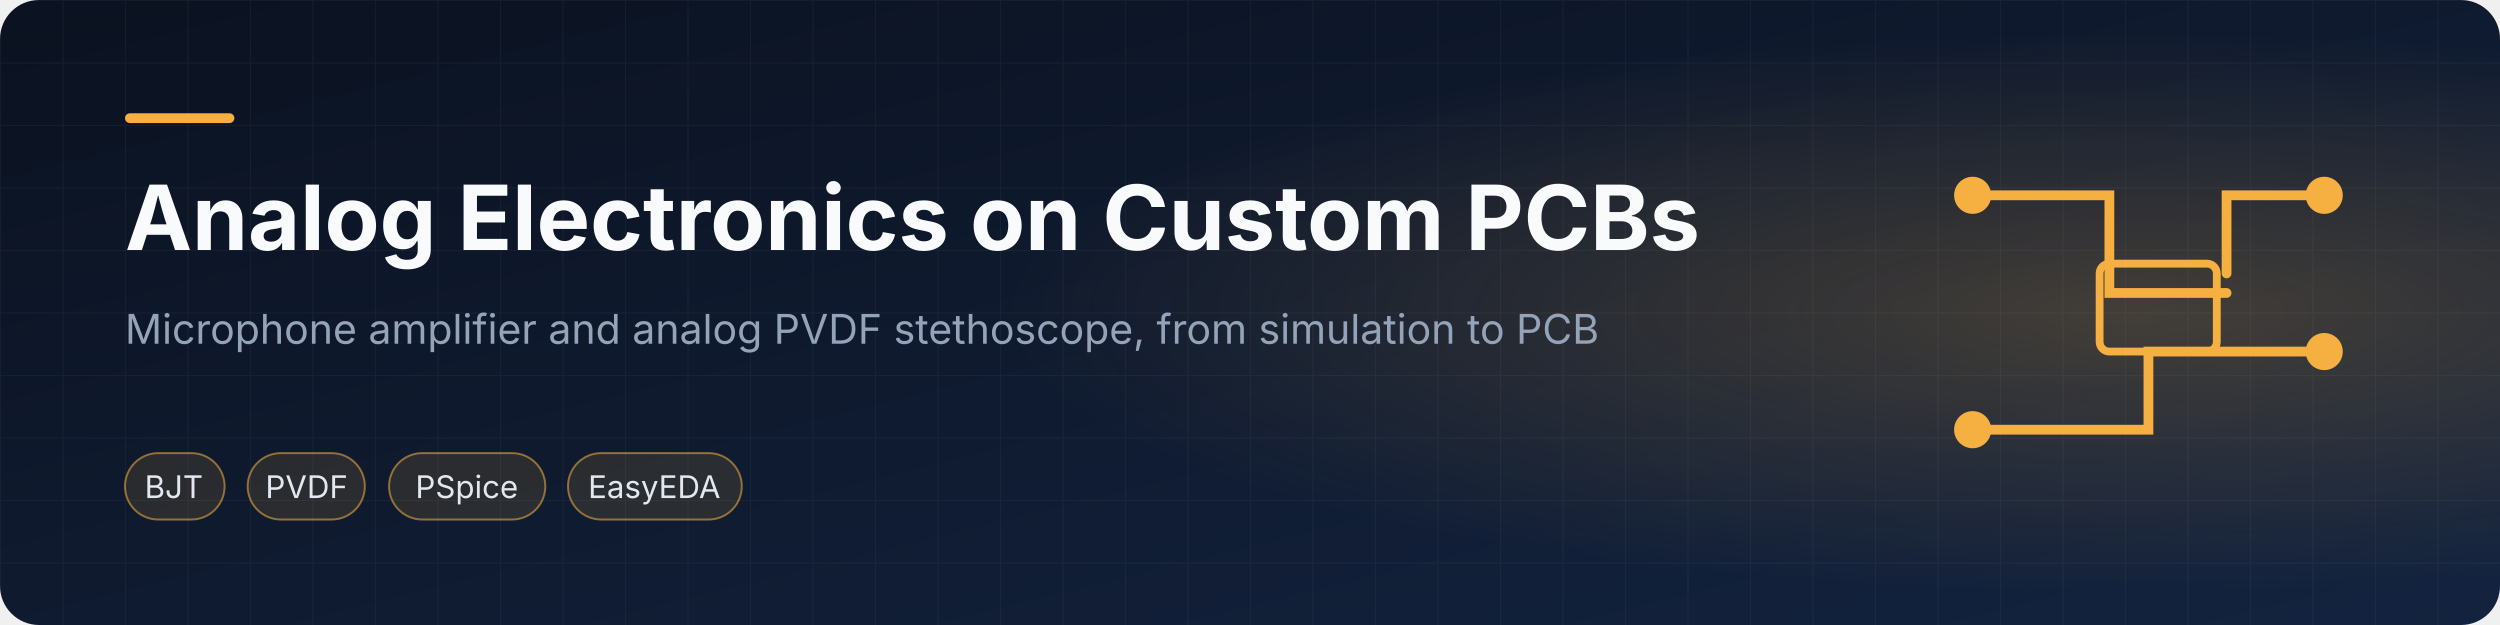
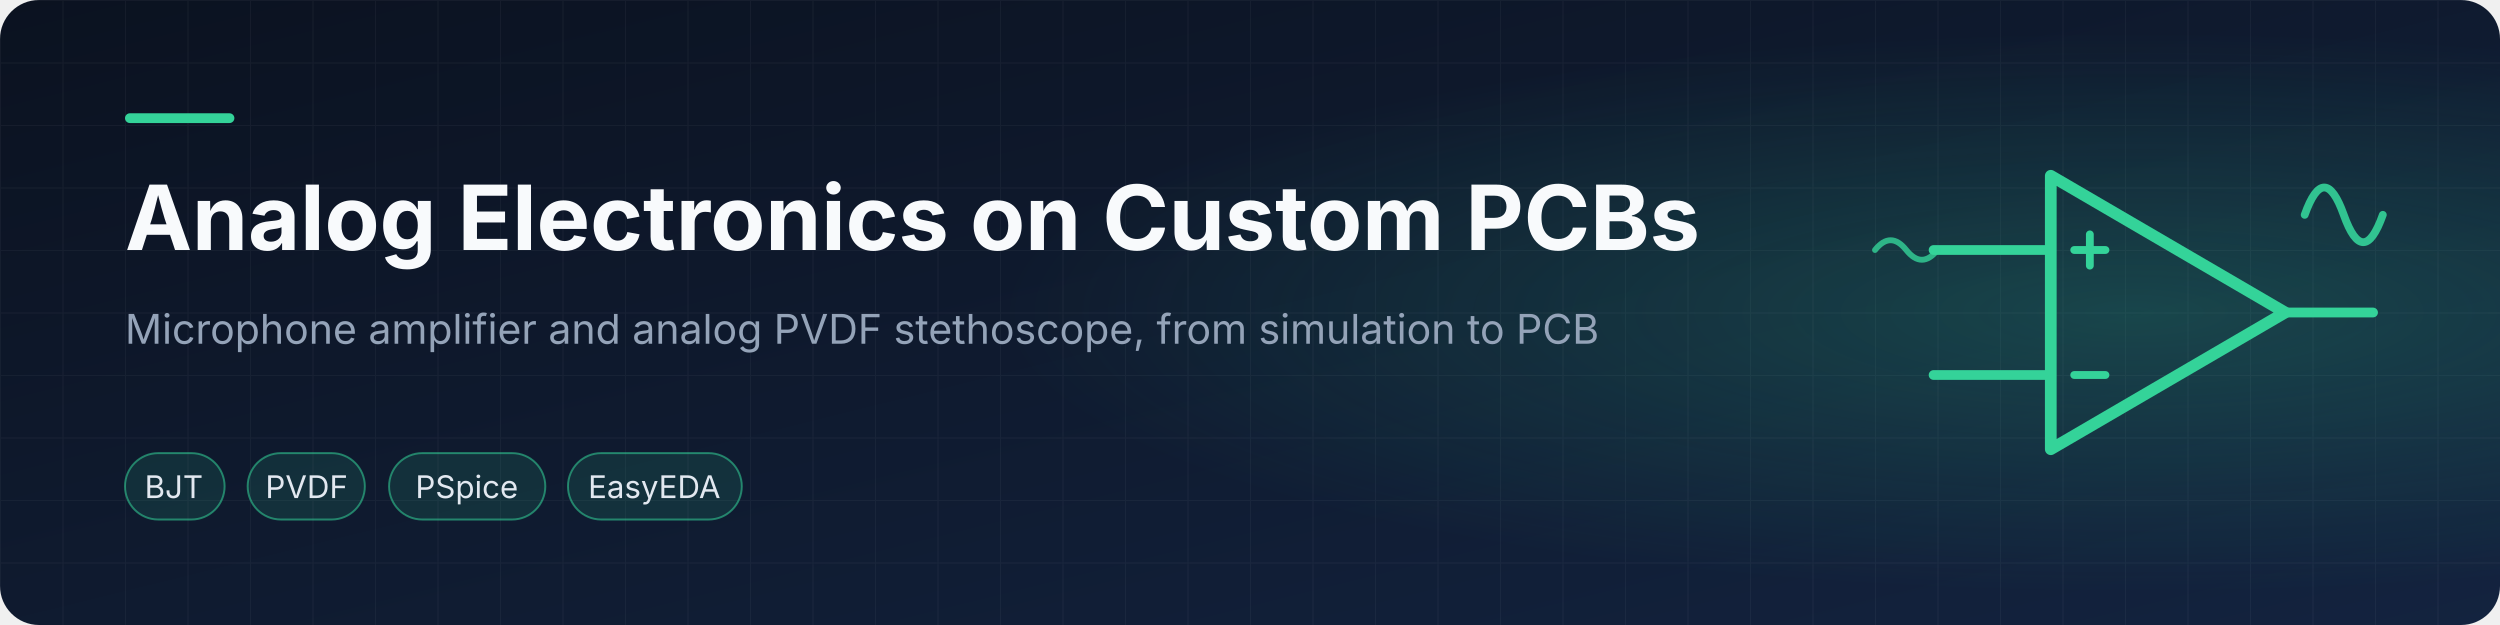
<svg xmlns="http://www.w3.org/2000/svg" width="1280" height="320" viewBox="0 0 1280 320" role="img" aria-label="Analog Electronics on Custom PCBs">
  <defs>
    <linearGradient id="bg" x1="0" y1="0" x2="1" y2="1">
      <stop offset="0" stop-color="#0b1220" />
      <stop offset="1" stop-color="#13233f" />
    </linearGradient>
    <pattern id="grid" width="32" height="32" patternUnits="userSpaceOnUse">
      <path d="M32 0H0V32" fill="none" stroke="#ffffff" stroke-opacity=".04" />
    </pattern>
    <radialGradient id="glow" cx=".85" cy=".5" r=".45">
-       <stop offset="0" stop-color="#f5b041" stop-opacity=".22" />
-       <stop offset="1" stop-color="#f5b041" stop-opacity="0" />
+       <stop offset="0" stop-color="#34d399" stop-opacity=".22" />
+       <stop offset="1" stop-color="#34d399" stop-opacity="0" />
    </radialGradient>
  </defs>
  <rect width="1280" height="320" rx="20" fill="url(#bg)" />
  <rect width="1280" height="320" rx="20" fill="url(#grid)" />
  <rect width="1280" height="320" rx="20" fill="url(#glow)" />
-   <rect x="64" y="58" width="56" height="5" rx="2.5" fill="#f5b041" />
+   <rect x="64" y="58" width="56" height="5" rx="2.5" fill="#34d399" />
  <g font-family="Segoe UI, Inter, Helvetica Neue, Arial, sans-serif">
    <text x="64" y="128" font-size="46" font-weight="700" fill="#f8fafc">Analog Electronics on Custom PCBs</text>
    <text x="64" y="176" font-size="21" fill="#94a3b8">Microphone amplifier and analog PVDF stethoscope, from simulation to PCB</text>
-     <rect x="64" y="232" width="51" height="34" rx="17" fill="#f5b041" fill-opacity=".12" stroke="#f5b041" stroke-opacity=".55" />
+     <rect x="64" y="232" width="51" height="34" rx="17" fill="#34d399" fill-opacity=".12" stroke="#34d399" stroke-opacity=".55" />
    <text x="89" y="255" font-size="16" fill="#e2e8f0" text-anchor="middle">BJT</text>
-     <rect x="126.8" y="232" width="60" height="34" rx="17" fill="#f5b041" fill-opacity=".12" stroke="#f5b041" stroke-opacity=".55" />
+     <rect x="126.8" y="232" width="60" height="34" rx="17" fill="#34d399" fill-opacity=".12" stroke="#34d399" stroke-opacity=".55" />
    <text x="157" y="255" font-size="16" fill="#e2e8f0" text-anchor="middle">PVDF</text>
-     <rect x="199.2" y="232" width="80" height="34" rx="17" fill="#f5b041" fill-opacity=".12" stroke="#f5b041" stroke-opacity=".55" />
+     <rect x="199.2" y="232" width="80" height="34" rx="17" fill="#34d399" fill-opacity=".12" stroke="#34d399" stroke-opacity=".55" />
    <text x="239" y="255" font-size="16" fill="#e2e8f0" text-anchor="middle">PSpice</text>
-     <rect x="290.8" y="232" width="89" height="34" rx="17" fill="#f5b041" fill-opacity=".12" stroke="#f5b041" stroke-opacity=".55" />
+     <rect x="290.8" y="232" width="89" height="34" rx="17" fill="#34d399" fill-opacity=".12" stroke="#34d399" stroke-opacity=".55" />
    <text x="335" y="255" font-size="16" fill="#e2e8f0" text-anchor="middle">EasyEDA</text>
  </g>
-   <g transform="translate(980 40)" stroke="#f5b041" fill="#f5b041" stroke-linecap="round" font-family="Segoe UI, Arial, sans-serif">
-     <path d="M30 60 h70 v50 h60 M30 180 h90 v-40 h90 M210 60 h-50 v40" fill="none" stroke-width="5" />
-     <circle cx="30" cy="60" r="9" />
-     <circle cx="30" cy="180" r="9" />
-     <circle cx="210" cy="60" r="9" />
-     <circle cx="210" cy="140" r="9" />
-     <rect x="95" y="95" width="60" height="45" rx="5" fill="none" stroke-width="4" />
+   <g transform="translate(980 40)" stroke="#34d399" fill="#34d399" stroke-linecap="round" font-family="Segoe UI, Arial, sans-serif">
+     <path d="M70 50 L70 190 L190 120 Z" fill="none" stroke-width="6" stroke-linejoin="round" />
+     <path d="M82 88 h16 M90 80 v16 M82 152 h16" stroke-width="4" />
+     <path d="M10 88 h60 M10 152 h60 M190 120 h45" stroke-width="5" />
+     <path d="M-20 88 q8 -10 16 0 t16 0" fill="none" stroke-width="3" opacity=".8" />
+     <path d="M200 70 q10 -28 20 0 t20 0" fill="none" stroke-width="4" opacity=".9" />
  </g>
</svg>
